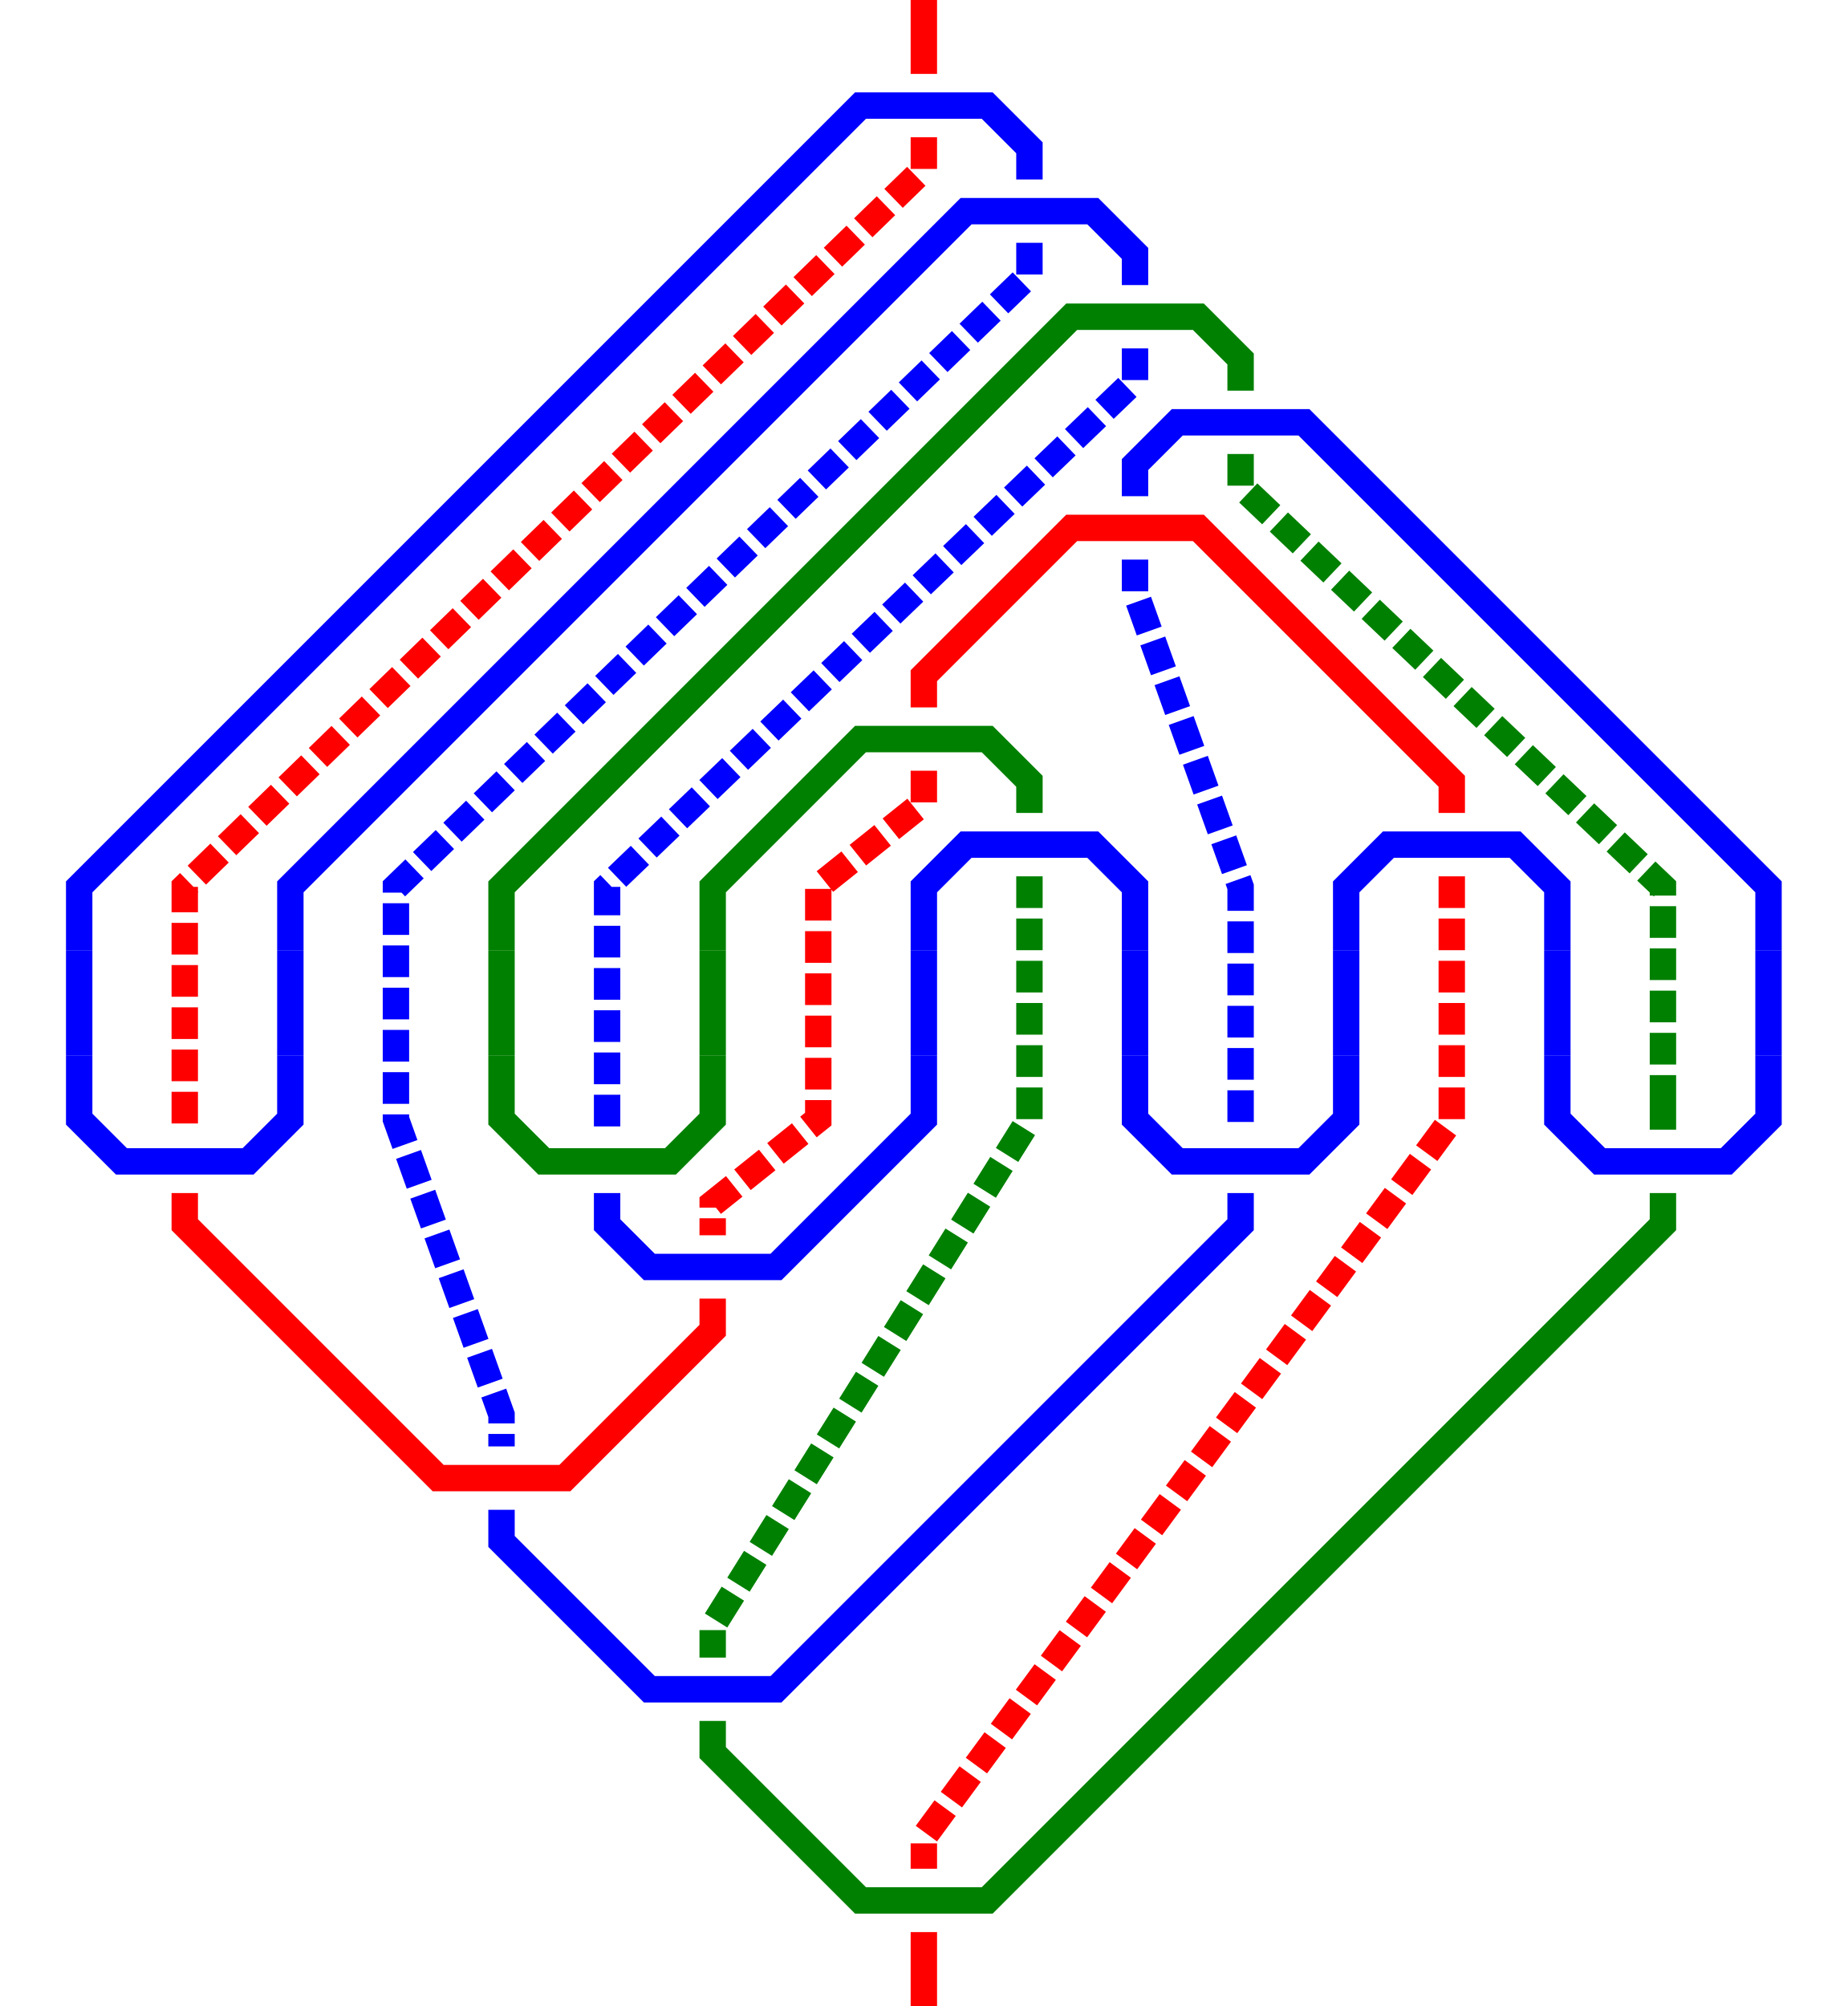
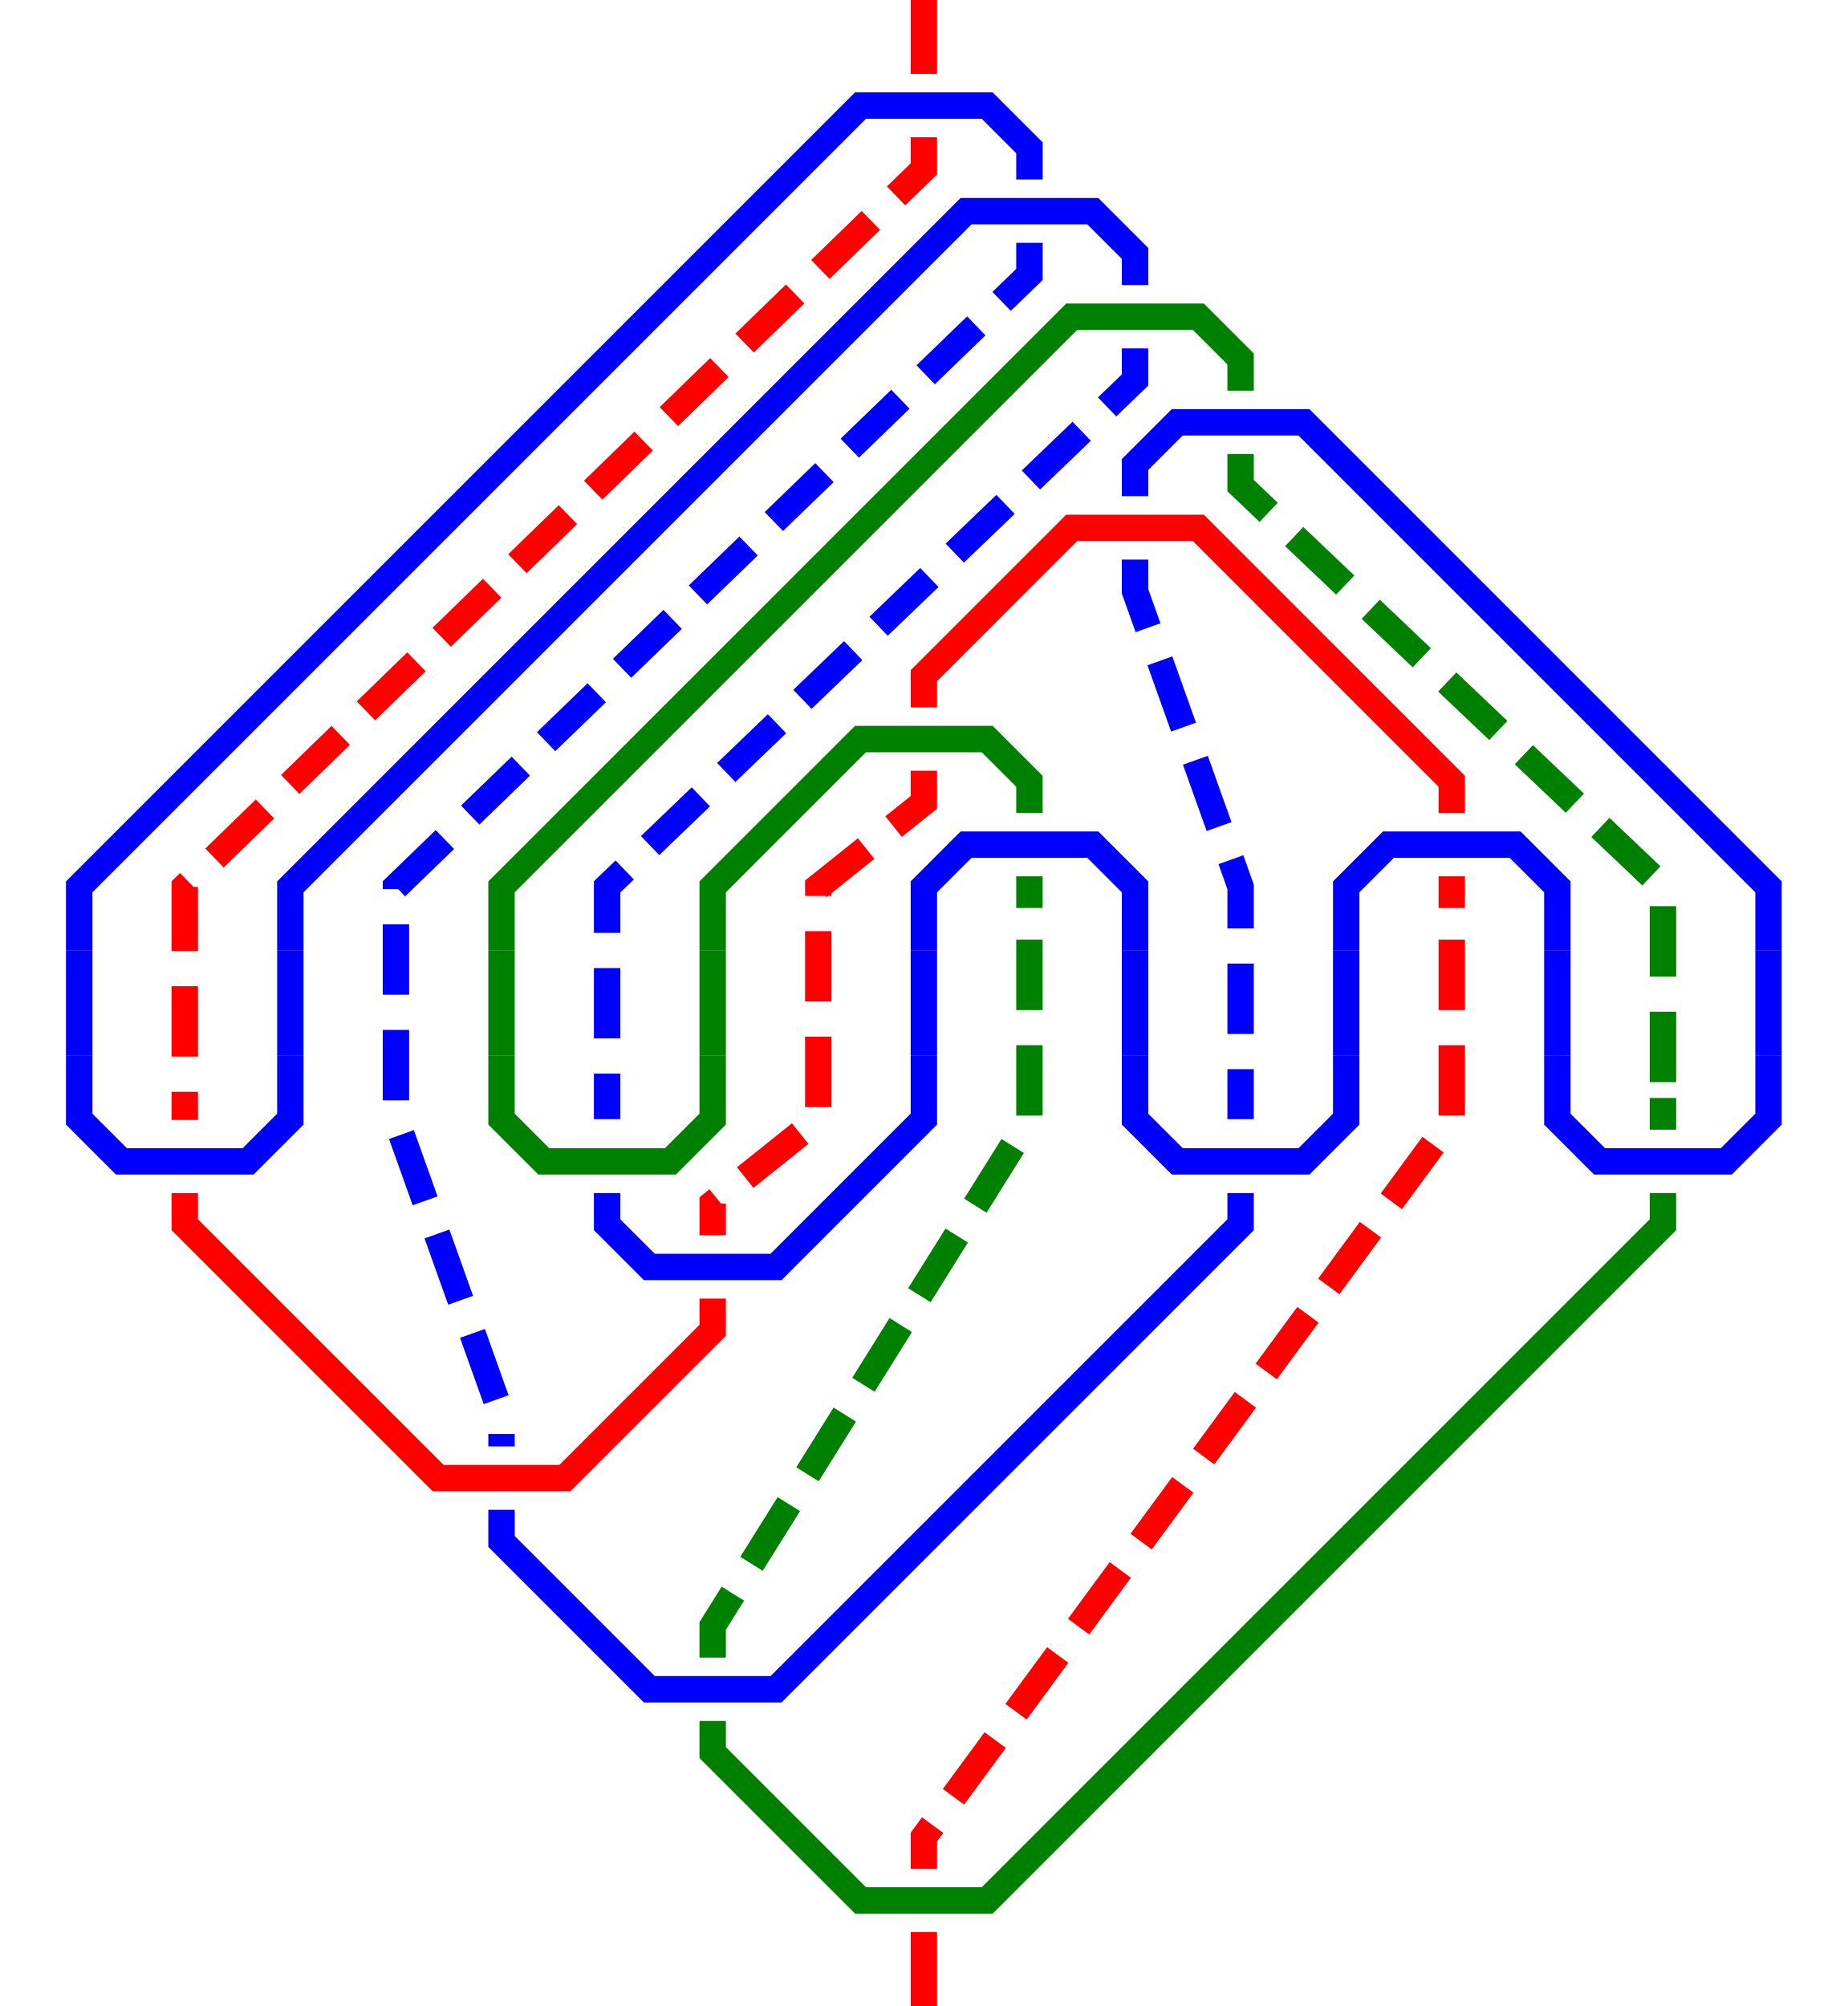
- <svg xmlns="http://www.w3.org/2000/svg" width="1750.0" height="1900.0" viewBox="0 0 1750.0 1900.0">
+ <svg xmlns="http://www.w3.org/2000/svg" width="525.0" height="570.0" viewBox="0 0 525.0 570.0">
  <defs>
</defs>
-   <path d="M75.0,900.0 L75.0,1000.0" stroke="blue" stroke-width="25.0" />
-   <path d="M275.0,900.0 L275.0,1000.0" stroke="blue" stroke-width="25.0" />
-   <path d="M475.0,900.0 L475.0,1000.0" stroke="green" stroke-width="25.0" />
-   <path d="M675.0,900.0 L675.0,1000.0" stroke="green" stroke-width="25.0" />
-   <path d="M875.0,900.0 L875.0,1000.0" stroke="blue" stroke-width="25.0" />
-   <path d="M1075.0,900.0 L1075.0,1000.0" stroke="blue" stroke-width="25.0" />
-   <path d="M1275.0,900.0 L1275.0,1000.0" stroke="blue" stroke-width="25.0" />
-   <path d="M1475.0,900.0 L1475.0,1000.0" stroke="blue" stroke-width="25.0" />
-   <path d="M1675.0,900.0 L1675.0,1000.0" stroke="blue" stroke-width="25.0" />
-   <path d="M875.0,900.0 L875.0,840.0 L915.0,800.0 L1035.0,800.0 L1075.0,840.0 L1075.0,900.0" stroke="blue" stroke-width="25.0" fill="none" />
-   <path d="M975.0,830.0 L975.0,860.0 L975.0,840.0 L975.0,1060.0 L675.0,1540.0 L675.0,1570.0" stroke="green" stroke-width="25.0" fill="none" stroke-dasharray="30,10" />
-   <path d="M1275.0,900.0 L1275.0,840.0 L1315.0,800.0 L1435.0,800.0 L1475.0,840.0 L1475.0,900.0" stroke="blue" stroke-width="25.0" fill="none" />
-   <path d="M1375.0,830.0 L1375.0,860.0 L1375.0,840.0 L1375.0,1060.0 L875.0,1740.0 L875.0,1770.0" stroke="red" stroke-width="25.0" fill="none" stroke-dasharray="30,10" />
-   <path d="M675.0,900.0 L675.0,840.0 L815.0,700.0 L935.0,700.0 L975.0,740.0 L975.0,770.0" stroke="green" stroke-width="25.0" fill="none" />
-   <path d="M875.0,730.0 L875.0,760.0 L775.0,840.0 L775.0,1060.0 L675.0,1140.0 L675.0,1170.0" stroke="red" stroke-width="25.0" fill="none" stroke-dasharray="30,10" />
-   <path d="M875.0,670.0 L875.0,640.0 L1015.0,500.0 L1135.0,500.0 L1375.0,740.0 L1375.0,770.0" stroke="red" stroke-width="25.0" fill="none" />
-   <path d="M1075.0,530.0 L1075.0,560.0 L1175.0,840.0 L1175.0,1060.0 L1175.0,1040.0 L1175.0,1070.0" stroke="blue" stroke-width="25.0" fill="none" stroke-dasharray="30,10" />
-   <path d="M1075.0,470.0 L1075.0,440.0 L1115.0,400.0 L1235.0,400.0 L1675.0,840.0 L1675.0,900.0" stroke="blue" stroke-width="25.0" fill="none" />
-   <path d="M1175.0,430.0 L1175.0,460.0 L1575.0,840.0 L1575.0,1060.0 L1575.0,1040.0 L1575.0,1070.0" stroke="green" stroke-width="25.0" fill="none" stroke-dasharray="30,10" />
-   <path d="M475.0,900.0 L475.0,840.0 L1015.0,300.0 L1135.0,300.0 L1175.0,340.0 L1175.0,370.0" stroke="green" stroke-width="25.0" fill="none" />
-   <path d="M1075.0,330.0 L1075.0,360.0 L575.0,840.0 L575.0,1060.0 L575.0,1040.0 L575.0,1070.0" stroke="blue" stroke-width="25.0" fill="none" stroke-dasharray="30,10" />
-   <path d="M275.0,900.0 L275.0,840.0 L915.0,200.0 L1035.0,200.0 L1075.0,240.0 L1075.0,270.0" stroke="blue" stroke-width="25.0" fill="none" />
-   <path d="M975.0,230.0 L975.0,260.0 L375.0,840.0 L375.0,1060.0 L475.0,1340.0 L475.0,1370.0" stroke="blue" stroke-width="25.0" fill="none" stroke-dasharray="30,10" />
-   <path d="M75.0,900.0 L75.0,840.0 L815.0,100.0 L935.0,100.0 L975.0,140.0 L975.0,170.0" stroke="blue" stroke-width="25.0" fill="none" />
-   <path d="M875.0,130.0 L875.0,160.0 L175.0,840.0 L175.0,1060.0 L175.0,1040.0 L175.0,1070.0" stroke="red" stroke-width="25.0" fill="none" stroke-dasharray="30,10" />
-   <path d="M75.0,1000.0 L75.0,1060.0 L115.0,1100.0 L235.0,1100.0 L275.0,1060.0 L275.0,1000.0" stroke="blue" stroke-width="25.0" fill="none" />
-   <path d="M475.0,1000.0 L475.0,1060.0 L515.0,1100.0 L635.0,1100.0 L675.0,1060.0 L675.0,1000.0" stroke="green" stroke-width="25.0" fill="none" />
-   <path d="M575.0,1130.0 L575.0,1160.0 L615.0,1200.0 L735.0,1200.0 L875.0,1060.0 L875.0,1000.0" stroke="blue" stroke-width="25.0" fill="none" />
-   <path d="M1075.0,1000.0 L1075.0,1060.0 L1115.0,1100.0 L1235.0,1100.0 L1275.0,1060.0 L1275.0,1000.0" stroke="blue" stroke-width="25.0" fill="none" />
-   <path d="M1475.0,1000.0 L1475.0,1060.0 L1515.0,1100.0 L1635.0,1100.0 L1675.0,1060.0 L1675.0,1000.0" stroke="blue" stroke-width="25.0" fill="none" />
-   <path d="M175.0,1130.0 L175.0,1160.0 L415.0,1400.0 L535.0,1400.0 L675.0,1260.0 L675.0,1230.0" stroke="red" stroke-width="25.0" fill="none" />
-   <path d="M475.0,1430.0 L475.0,1460.0 L615.0,1600.0 L735.0,1600.0 L1175.0,1160.0 L1175.0,1130.0" stroke="blue" stroke-width="25.0" fill="none" />
-   <path d="M675.0,1630.0 L675.0,1660.0 L815.0,1800.0 L935.0,1800.0 L1575.0,1160.0 L1575.0,1130.0" stroke="green" stroke-width="25.0" fill="none" />
-   <path d="M875.0,70.0 L875.0,-50.0" stroke="red" stroke-width="25.0" fill="none" />
-   <path d="M875.0,1830.0 L875.0,1950.0" stroke="red" stroke-width="25.0" fill="none" />
+   <path d="M22.5,270.0 L22.5,300.0" stroke="blue" stroke-width="7.5" />
+   <path d="M82.5,270.0 L82.5,300.0" stroke="blue" stroke-width="7.5" />
+   <path d="M142.5,270.0 L142.5,300.0" stroke="green" stroke-width="7.5" />
+   <path d="M202.5,270.0 L202.5,300.0" stroke="green" stroke-width="7.5" />
+   <path d="M262.5,270.0 L262.5,300.0" stroke="blue" stroke-width="7.5" />
+   <path d="M322.5,270.0 L322.5,300.0" stroke="blue" stroke-width="7.5" />
+   <path d="M382.5,270.0 L382.5,300.0" stroke="blue" stroke-width="7.5" />
+   <path d="M442.5,270.0 L442.5,300.0" stroke="blue" stroke-width="7.5" />
+   <path d="M502.5,270.0 L502.5,300.0" stroke="blue" stroke-width="7.5" />
+   <path d="M262.5,270.0 L262.5,252.0 L274.5,240.0 L310.5,240.0 L322.5,252.0 L322.5,270.0" stroke="blue" stroke-width="7.5" fill="none" />
+   <path d="M292.5,249.0 L292.5,258.0 L292.5,252.0 L292.5,318.0 L202.5,462.0 L202.5,471.0" stroke="green" stroke-width="7.5" fill="none" stroke-dasharray="20,10" />
+   <path d="M382.5,270.0 L382.5,252.0 L394.5,240.0 L430.5,240.0 L442.5,252.0 L442.5,270.0" stroke="blue" stroke-width="7.5" fill="none" />
+   <path d="M412.5,249.0 L412.5,258.0 L412.5,252.0 L412.5,318.0 L262.5,522.0 L262.5,531.0" stroke="red" stroke-width="7.5" fill="none" stroke-dasharray="20,10" />
+   <path d="M202.5,270.0 L202.5,252.0 L244.5,210.0 L280.5,210.0 L292.5,222.0 L292.5,231.0" stroke="green" stroke-width="7.5" fill="none" />
+   <path d="M262.5,219.0 L262.5,228.0 L232.5,252.0 L232.5,318.0 L202.5,342.0 L202.5,351.0" stroke="red" stroke-width="7.5" fill="none" stroke-dasharray="20,10" />
+   <path d="M262.5,201.0 L262.5,192.0 L304.5,150.0 L340.5,150.0 L412.5,222.0 L412.5,231.0" stroke="red" stroke-width="7.5" fill="none" />
+   <path d="M322.5,159.0 L322.5,168.0 L352.5,252.0 L352.5,318.0 L352.5,312.0 L352.5,321.0" stroke="blue" stroke-width="7.5" fill="none" stroke-dasharray="20,10" />
+   <path d="M322.5,141.0 L322.5,132.0 L334.5,120.0 L370.5,120.0 L502.5,252.0 L502.5,270.0" stroke="blue" stroke-width="7.5" fill="none" />
+   <path d="M352.5,129.0 L352.5,138.0 L472.5,252.0 L472.5,318.0 L472.5,312.0 L472.5,321.0" stroke="green" stroke-width="7.5" fill="none" stroke-dasharray="20,10" />
+   <path d="M142.5,270.0 L142.5,252.0 L304.5,90.0 L340.5,90.0 L352.5,102.0 L352.5,111.0" stroke="green" stroke-width="7.5" fill="none" />
+   <path d="M322.5,99.0 L322.5,108.0 L172.5,252.0 L172.5,318.0 L172.5,312.0 L172.5,321.0" stroke="blue" stroke-width="7.5" fill="none" stroke-dasharray="20,10" />
+   <path d="M82.5,270.0 L82.5,252.0 L274.5,60.0 L310.5,60.0 L322.5,72.0 L322.5,81.0" stroke="blue" stroke-width="7.5" fill="none" />
+   <path d="M292.5,69.0 L292.5,78.0 L112.5,252.0 L112.5,318.0 L142.5,402.0 L142.5,411.0" stroke="blue" stroke-width="7.5" fill="none" stroke-dasharray="20,10" />
+   <path d="M22.5,270.0 L22.5,252.0 L244.5,30.0 L280.5,30.0 L292.5,42.0 L292.5,51.0" stroke="blue" stroke-width="7.5" fill="none" />
+   <path d="M262.5,39.0 L262.5,48.0 L52.5,252.0 L52.5,318.0 L52.5,312.0 L52.5,321.0" stroke="red" stroke-width="7.5" fill="none" stroke-dasharray="20,10" />
+   <path d="M22.5,300.0 L22.5,318.0 L34.5,330.0 L70.5,330.0 L82.5,318.0 L82.5,300.0" stroke="blue" stroke-width="7.5" fill="none" />
+   <path d="M142.5,300.0 L142.5,318.0 L154.5,330.0 L190.5,330.0 L202.5,318.0 L202.5,300.0" stroke="green" stroke-width="7.5" fill="none" />
+   <path d="M172.5,339.0 L172.5,348.0 L184.5,360.0 L220.5,360.0 L262.5,318.0 L262.5,300.0" stroke="blue" stroke-width="7.5" fill="none" />
+   <path d="M322.5,300.0 L322.5,318.0 L334.5,330.0 L370.5,330.0 L382.5,318.0 L382.5,300.0" stroke="blue" stroke-width="7.5" fill="none" />
+   <path d="M442.5,300.0 L442.5,318.0 L454.5,330.0 L490.5,330.0 L502.5,318.0 L502.5,300.0" stroke="blue" stroke-width="7.5" fill="none" />
+   <path d="M52.5,339.0 L52.5,348.0 L124.5,420.0 L160.5,420.0 L202.5,378.0 L202.5,369.0" stroke="red" stroke-width="7.5" fill="none" />
+   <path d="M142.5,429.0 L142.5,438.0 L184.5,480.0 L220.5,480.0 L352.5,348.0 L352.5,339.0" stroke="blue" stroke-width="7.5" fill="none" />
+   <path d="M202.5,489.0 L202.5,498.0 L244.5,540.0 L280.5,540.0 L472.5,348.0 L472.5,339.0" stroke="green" stroke-width="7.5" fill="none" />
+   <path d="M262.5,21.0 L262.5,-15.0" stroke="red" stroke-width="7.5" fill="none" />
+   <path d="M262.5,549.0 L262.5,585.0" stroke="red" stroke-width="7.5" fill="none" />
</svg>
